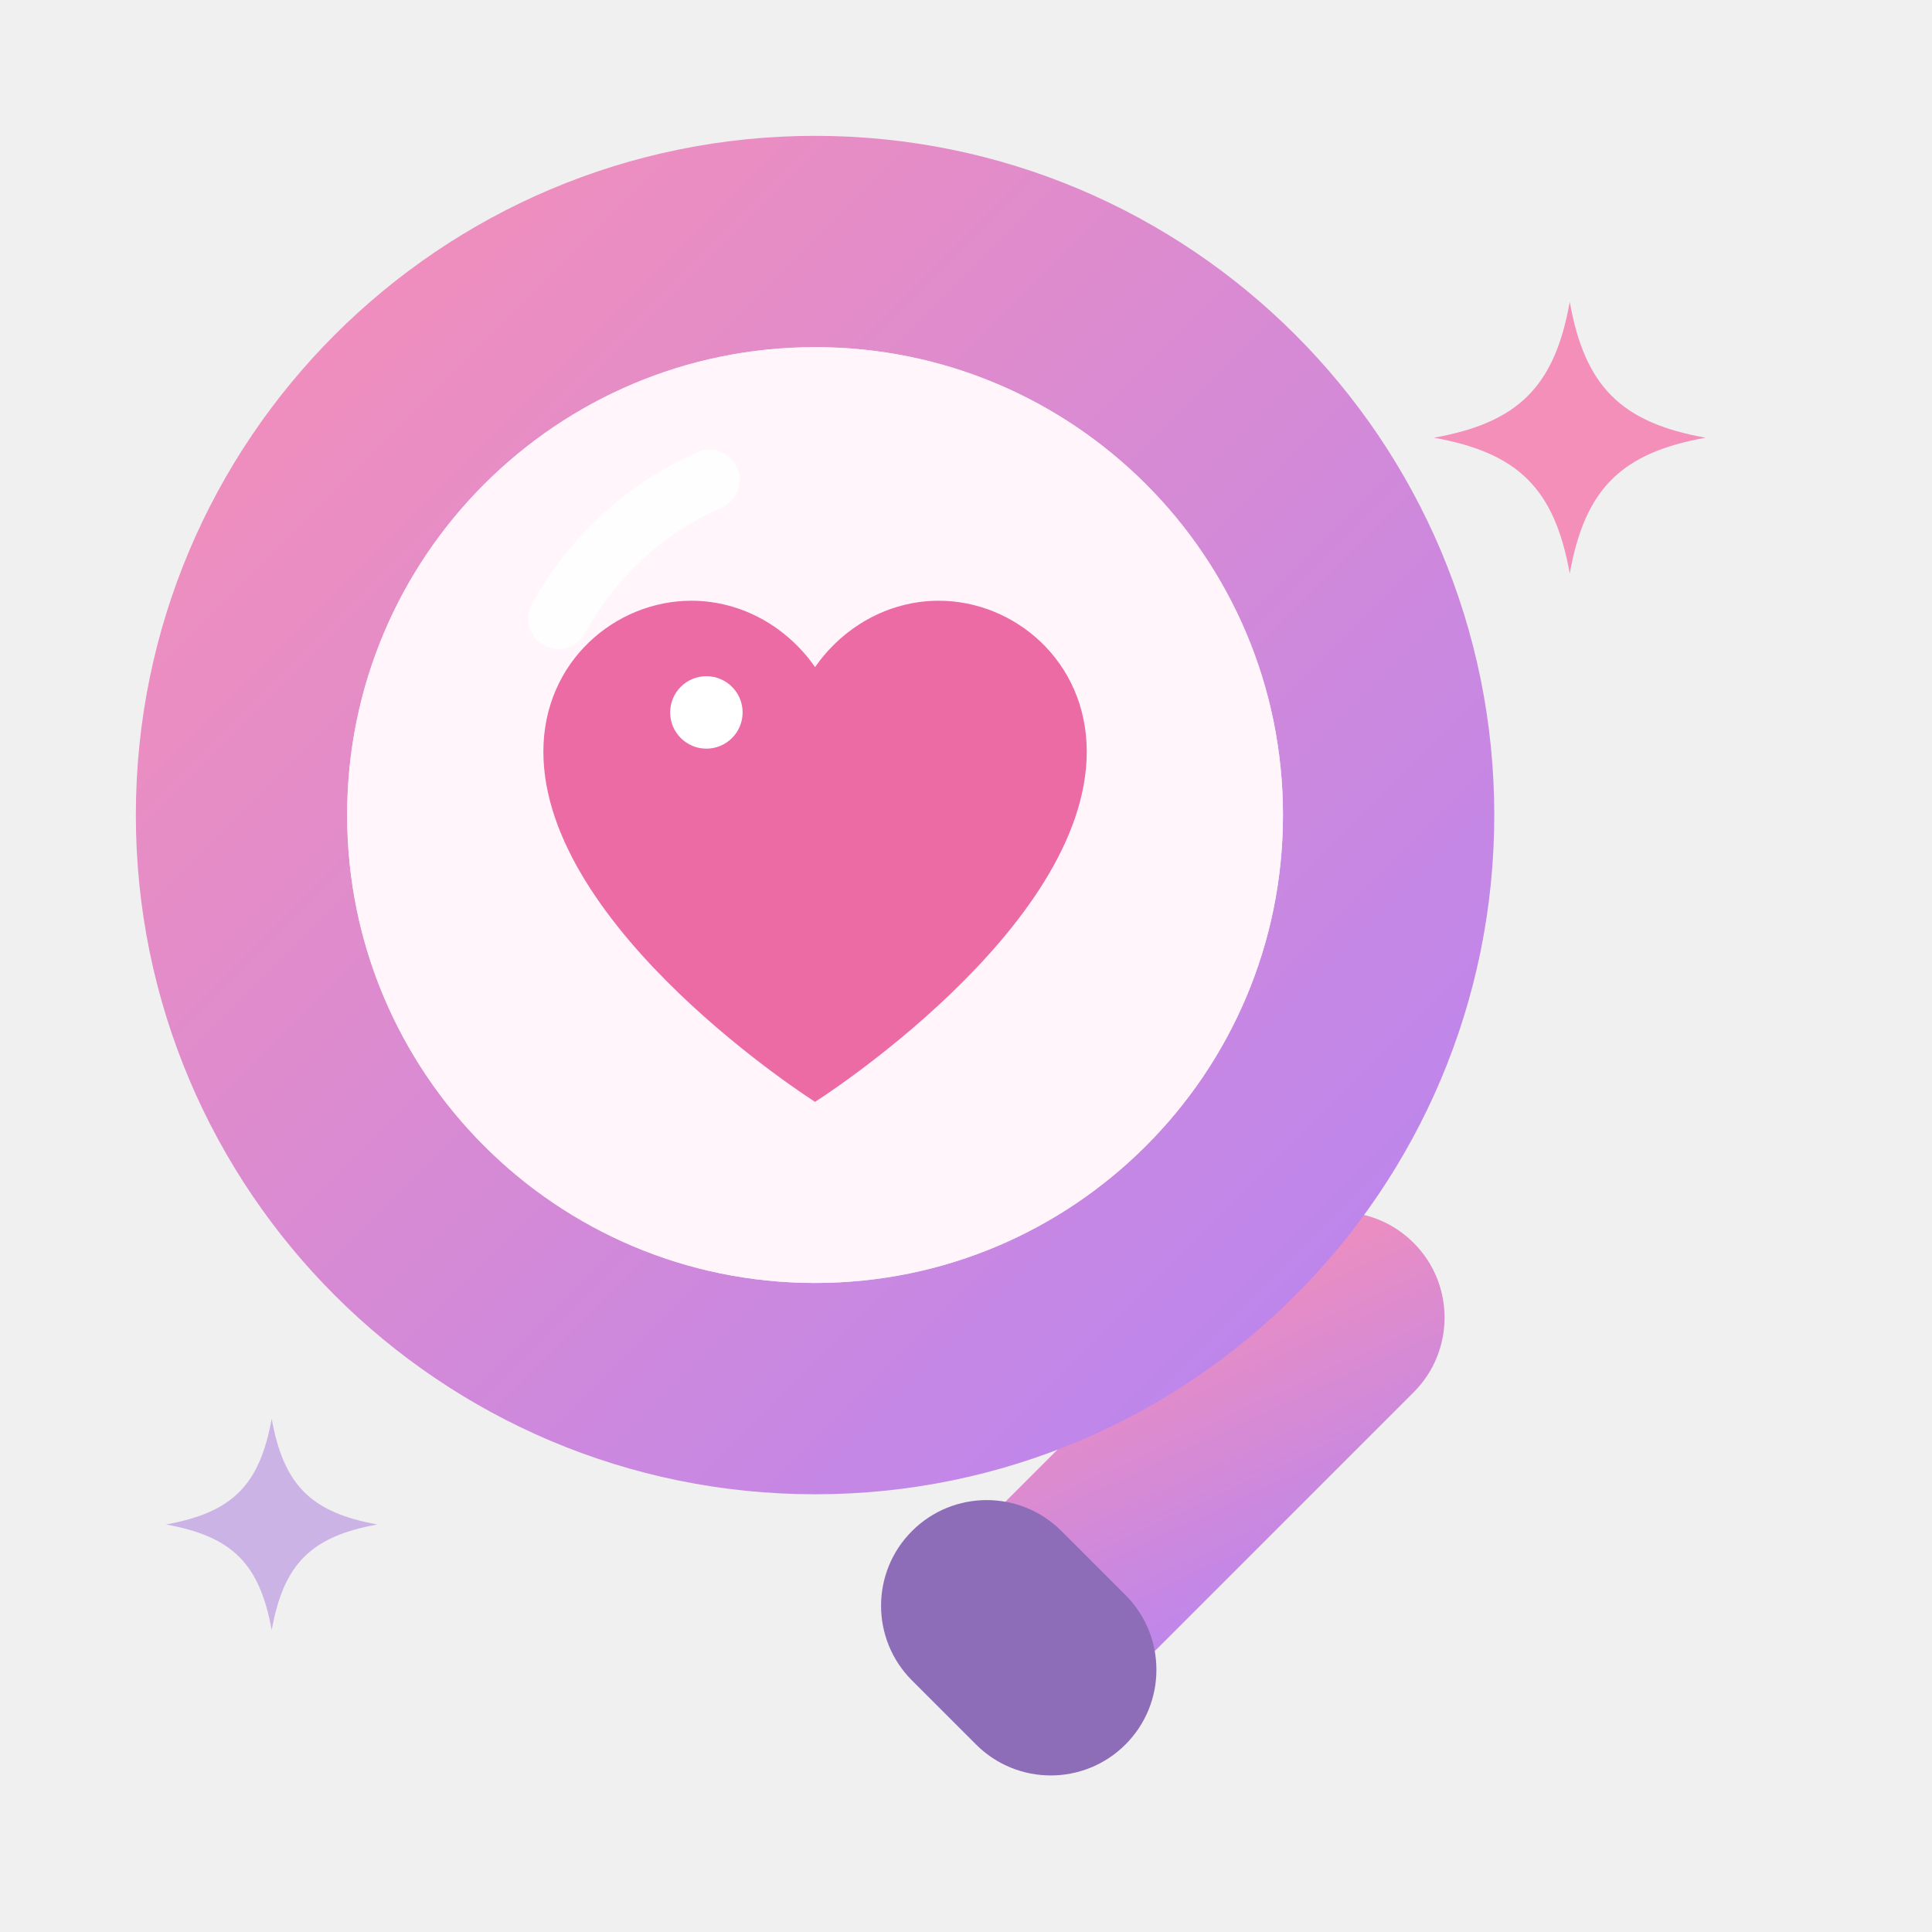
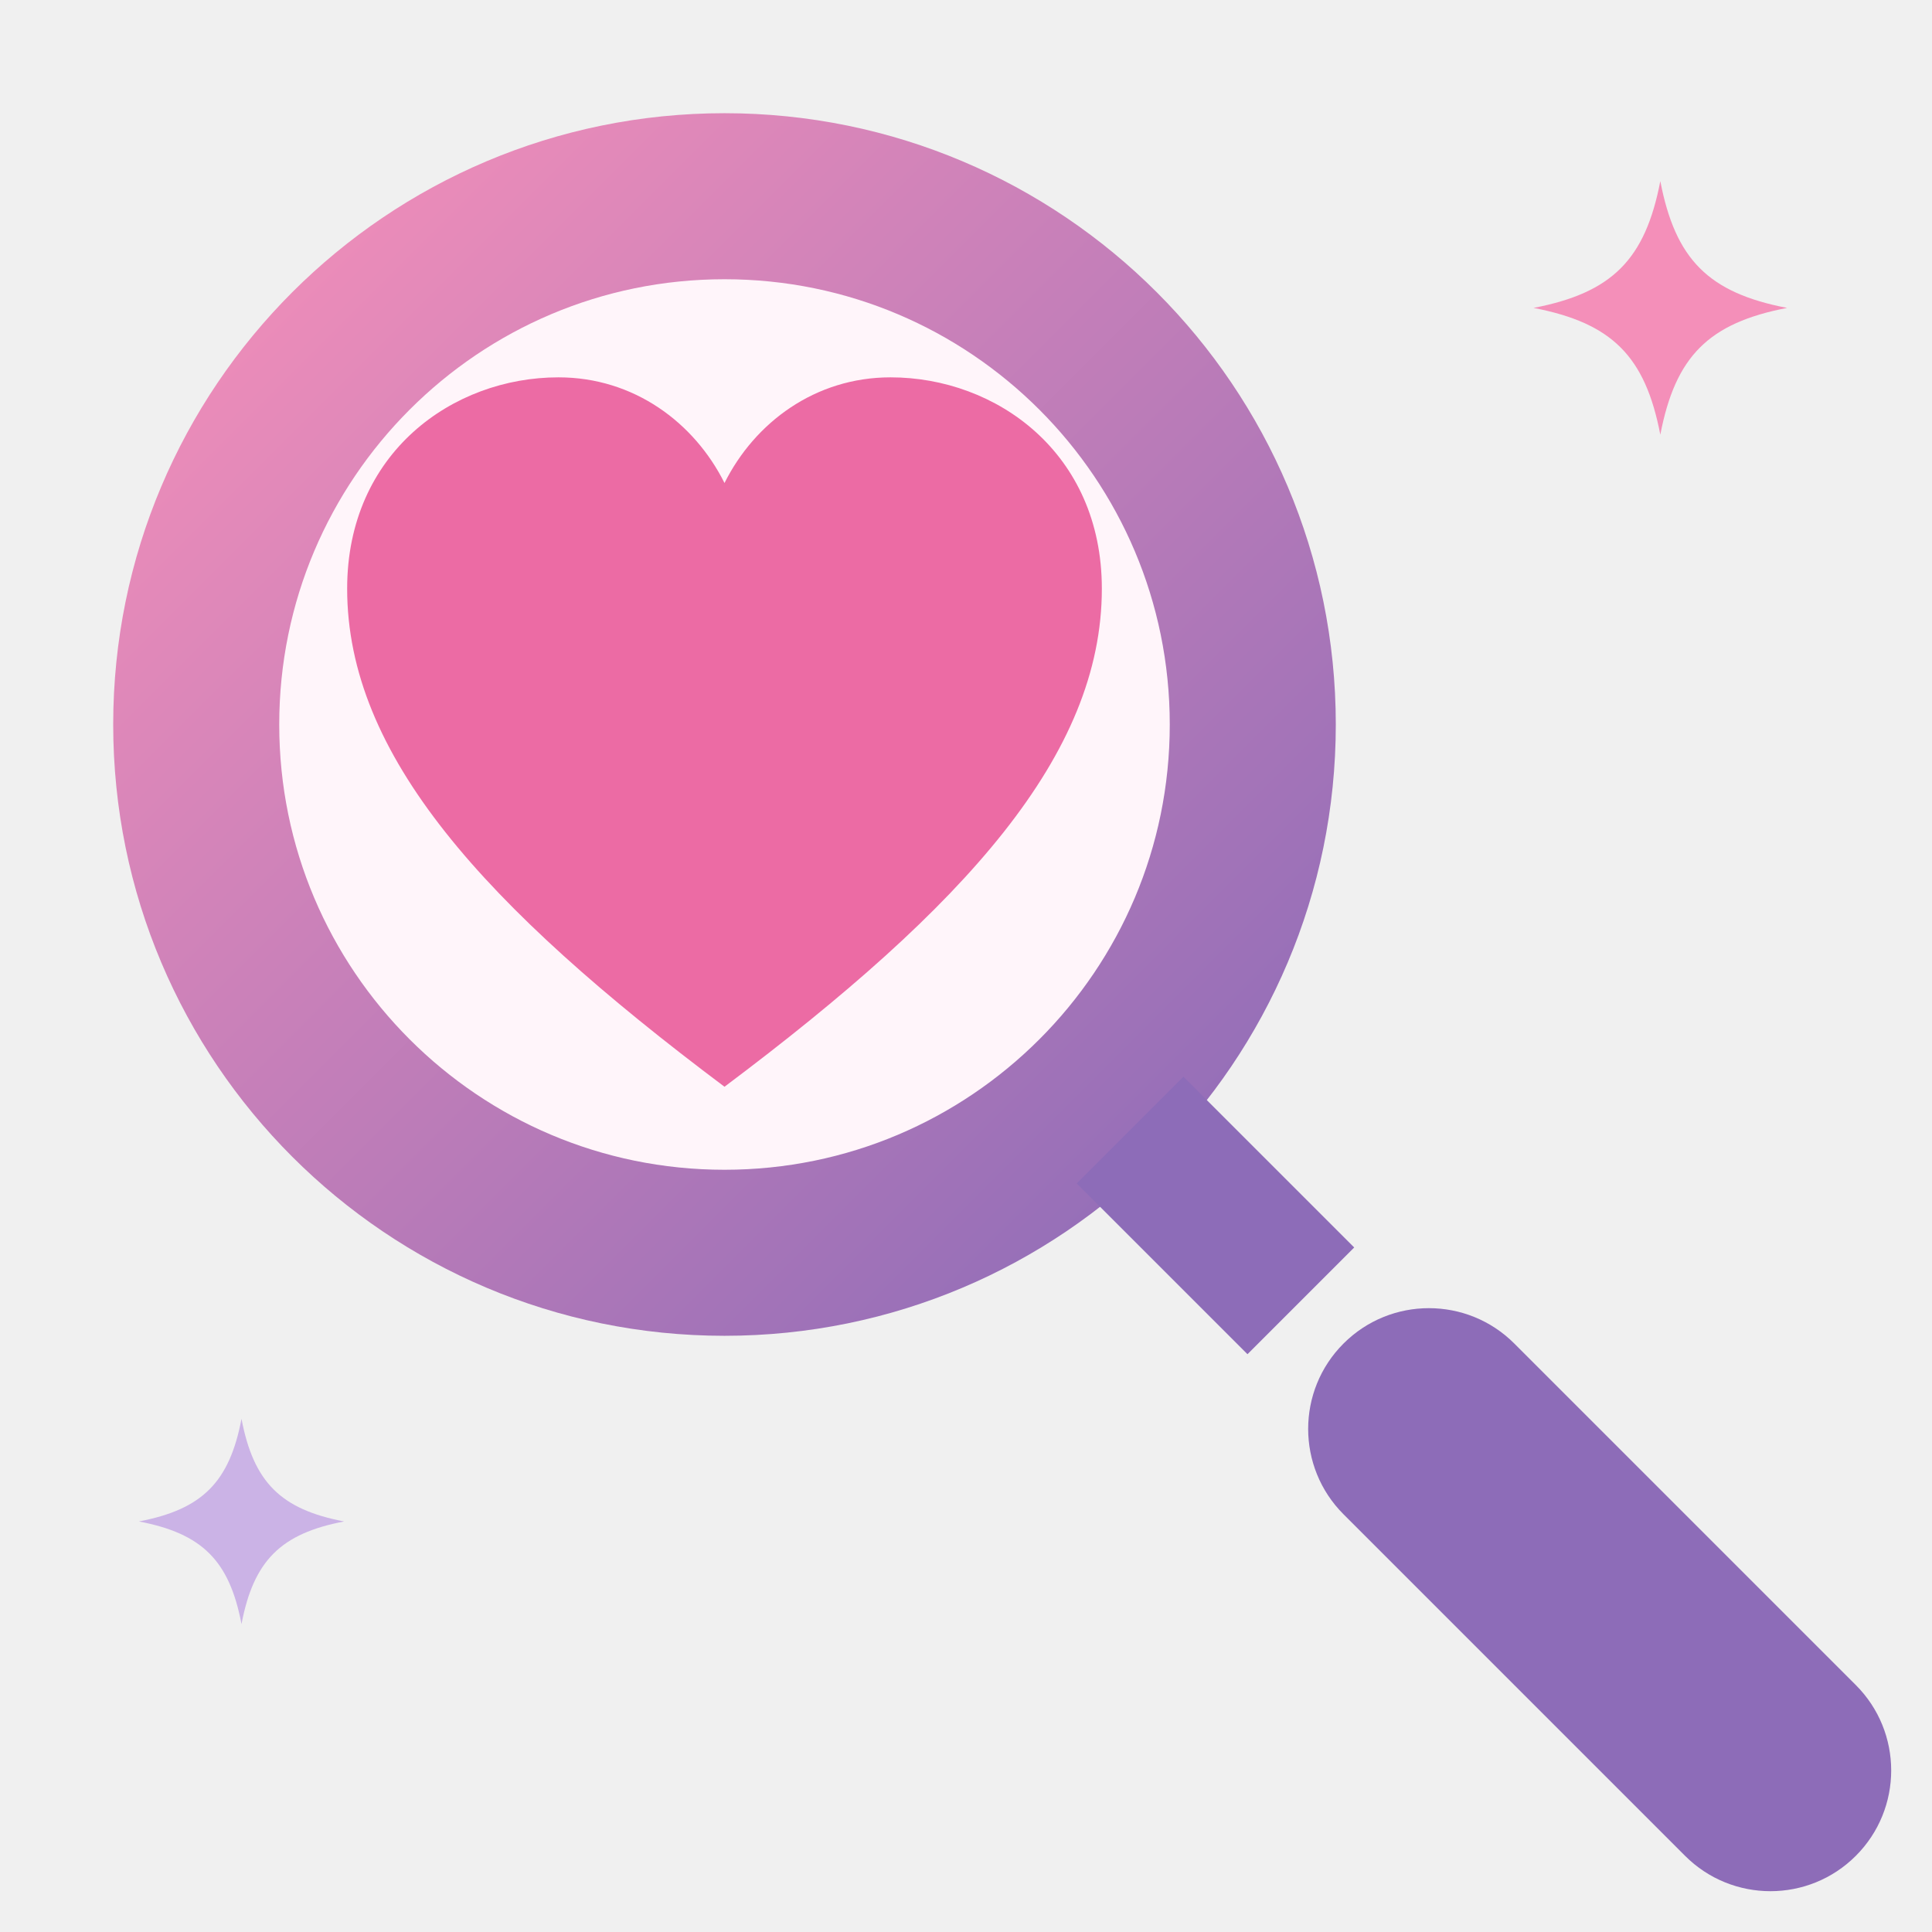
<svg xmlns="http://www.w3.org/2000/svg" viewBox="0 0 64 64" role="img" aria-label="FriendFind spyglass logo">
  <defs>
    <linearGradient id="ring" x1="0" y1="0" x2="1" y2="1">
      <stop offset="0" stop-color="#f48fb9" />
-       <stop offset="1" stop-color="#b985f0" />
+       <stop offset="1" stop-color="#8d6cb8" />
    </linearGradient>
  </defs>
-   <g transform="rotate(45 44 44)">
-     <rect x="40.5" y="40" width="7" height="19" rx="3.5" fill="url(#ring)" />
-     <rect x="39" y="55" width="10" height="7" rx="3.5" fill="#8d6cb8" />
+   <circle cx="24" cy="24" r="17.5" fill="#fff5fa" />
+   <circle cx="24" cy="24" r="17.5" fill="none" stroke="url(#ring)" stroke-width="5.5" />
+   <path d="M24 36 C 16 30, 11.5 25, 11.5 19.5 C 11.5 15, 15 12.5, 18.5 12.5            C 21 12.5, 23 14, 24 16 C 25 14, 27 12.5, 29.5 12.5            C 33 12.5, 36.5 15, 36.5 19.5 C 36.5 25, 32 30, 24 36 Z" fill="#ec6ba4" />
+   <g transform="rotate(-45 24 24)">
+     <rect x="21.5" y="43" width="5" height="8" fill="#8d6cb8" />
+     <rect x="20" y="53" width="8" height="24" rx="4" fill="#8d6cb8" />
  </g>
-   <circle cx="27" cy="27" r="19" fill="none" stroke="url(#ring)" stroke-width="7" />
-   <circle cx="27" cy="27" r="15.5" fill="#fff5fa" />
-   <path d="M27 36.5s-9-5.7-9-11.6c0-3 2.4-5 4.9-5 1.7 0 3.2.9 4.1 2.2.9-1.3 2.4-2.2 4.1-2.2 2.5 0 4.9 2 4.9 5 0 5.9-9 11.6-9 11.6Z" fill="#ec6ba4" />
-   <circle cx="23.4" cy="23.6" r="1.2" fill="#ffffff" />
-   <path d="M18.5 20.5a10.5 10.5 0 0 1 5-4.6" fill="none" stroke="#ffffff" stroke-width="2" stroke-linecap="round" opacity=".85" />
-   <path d="M52 10c.5 2.8 1.7 4 4.5 4.5-2.8.5-4 1.7-4.5 4.5-.5-2.8-1.7-4-4.5-4.5 2.8-.5 4-1.7 4.5-4.5Z" fill="#f48fb9" />
-   <path d="M9 47c.4 2.2 1.3 3.1 3.5 3.5-2.2.4-3.1 1.3-3.5 3.5-.4-2.2-1.3-3.1-3.5-3.5 2.2-.4 3.1-1.3 3.5-3.5Z" fill="#cbb3e6" />
+   <path d="M55 6c.5 2.6 1.6 3.7 4.2 4.2-2.6.5-3.7 1.6-4.2 4.2-.5-2.6-1.6-3.7-4.2-4.2 2.6-.5 3.7-1.6 4.2-4.2Z" fill="#f48fb9" />
+   <path d="M8 47c.4 2.1 1.3 3 3.4 3.4-2.1.4-3 1.3-3.4 3.4-.4-2.1-1.3-3-3.4-3.4 2.1-.4 3-1.3 3.4-3.4Z" fill="#cbb3e6" />
</svg>
